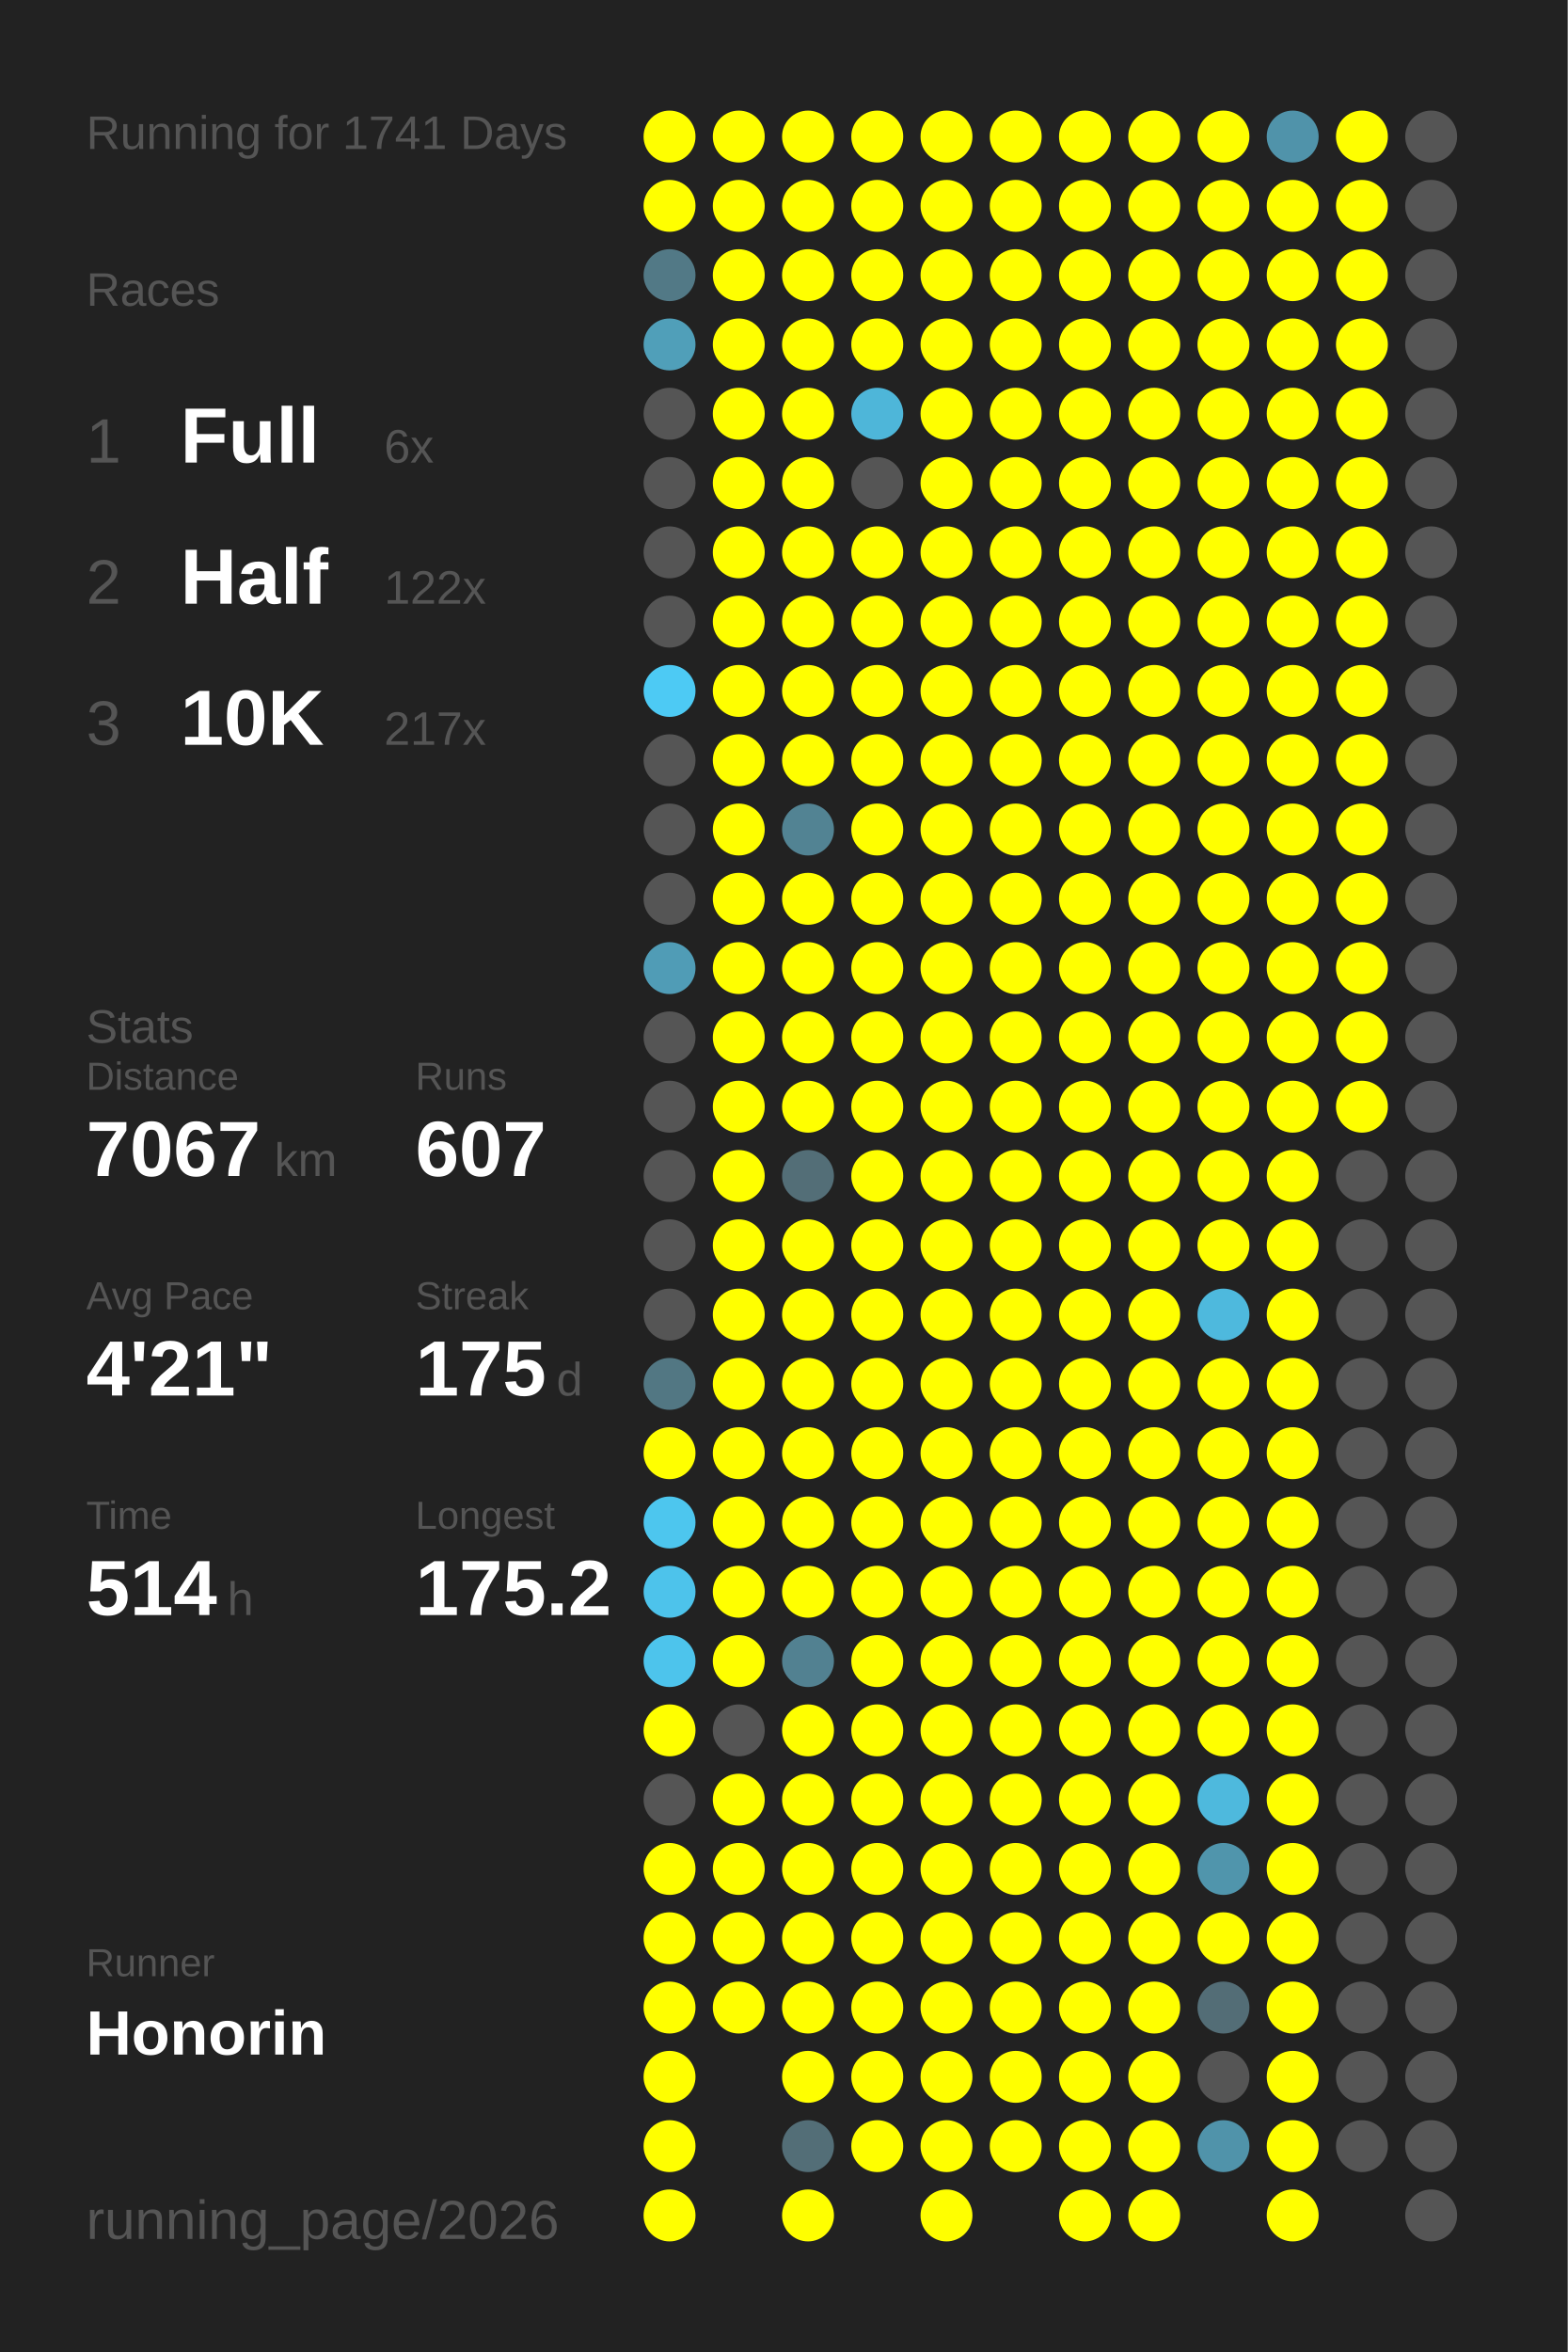
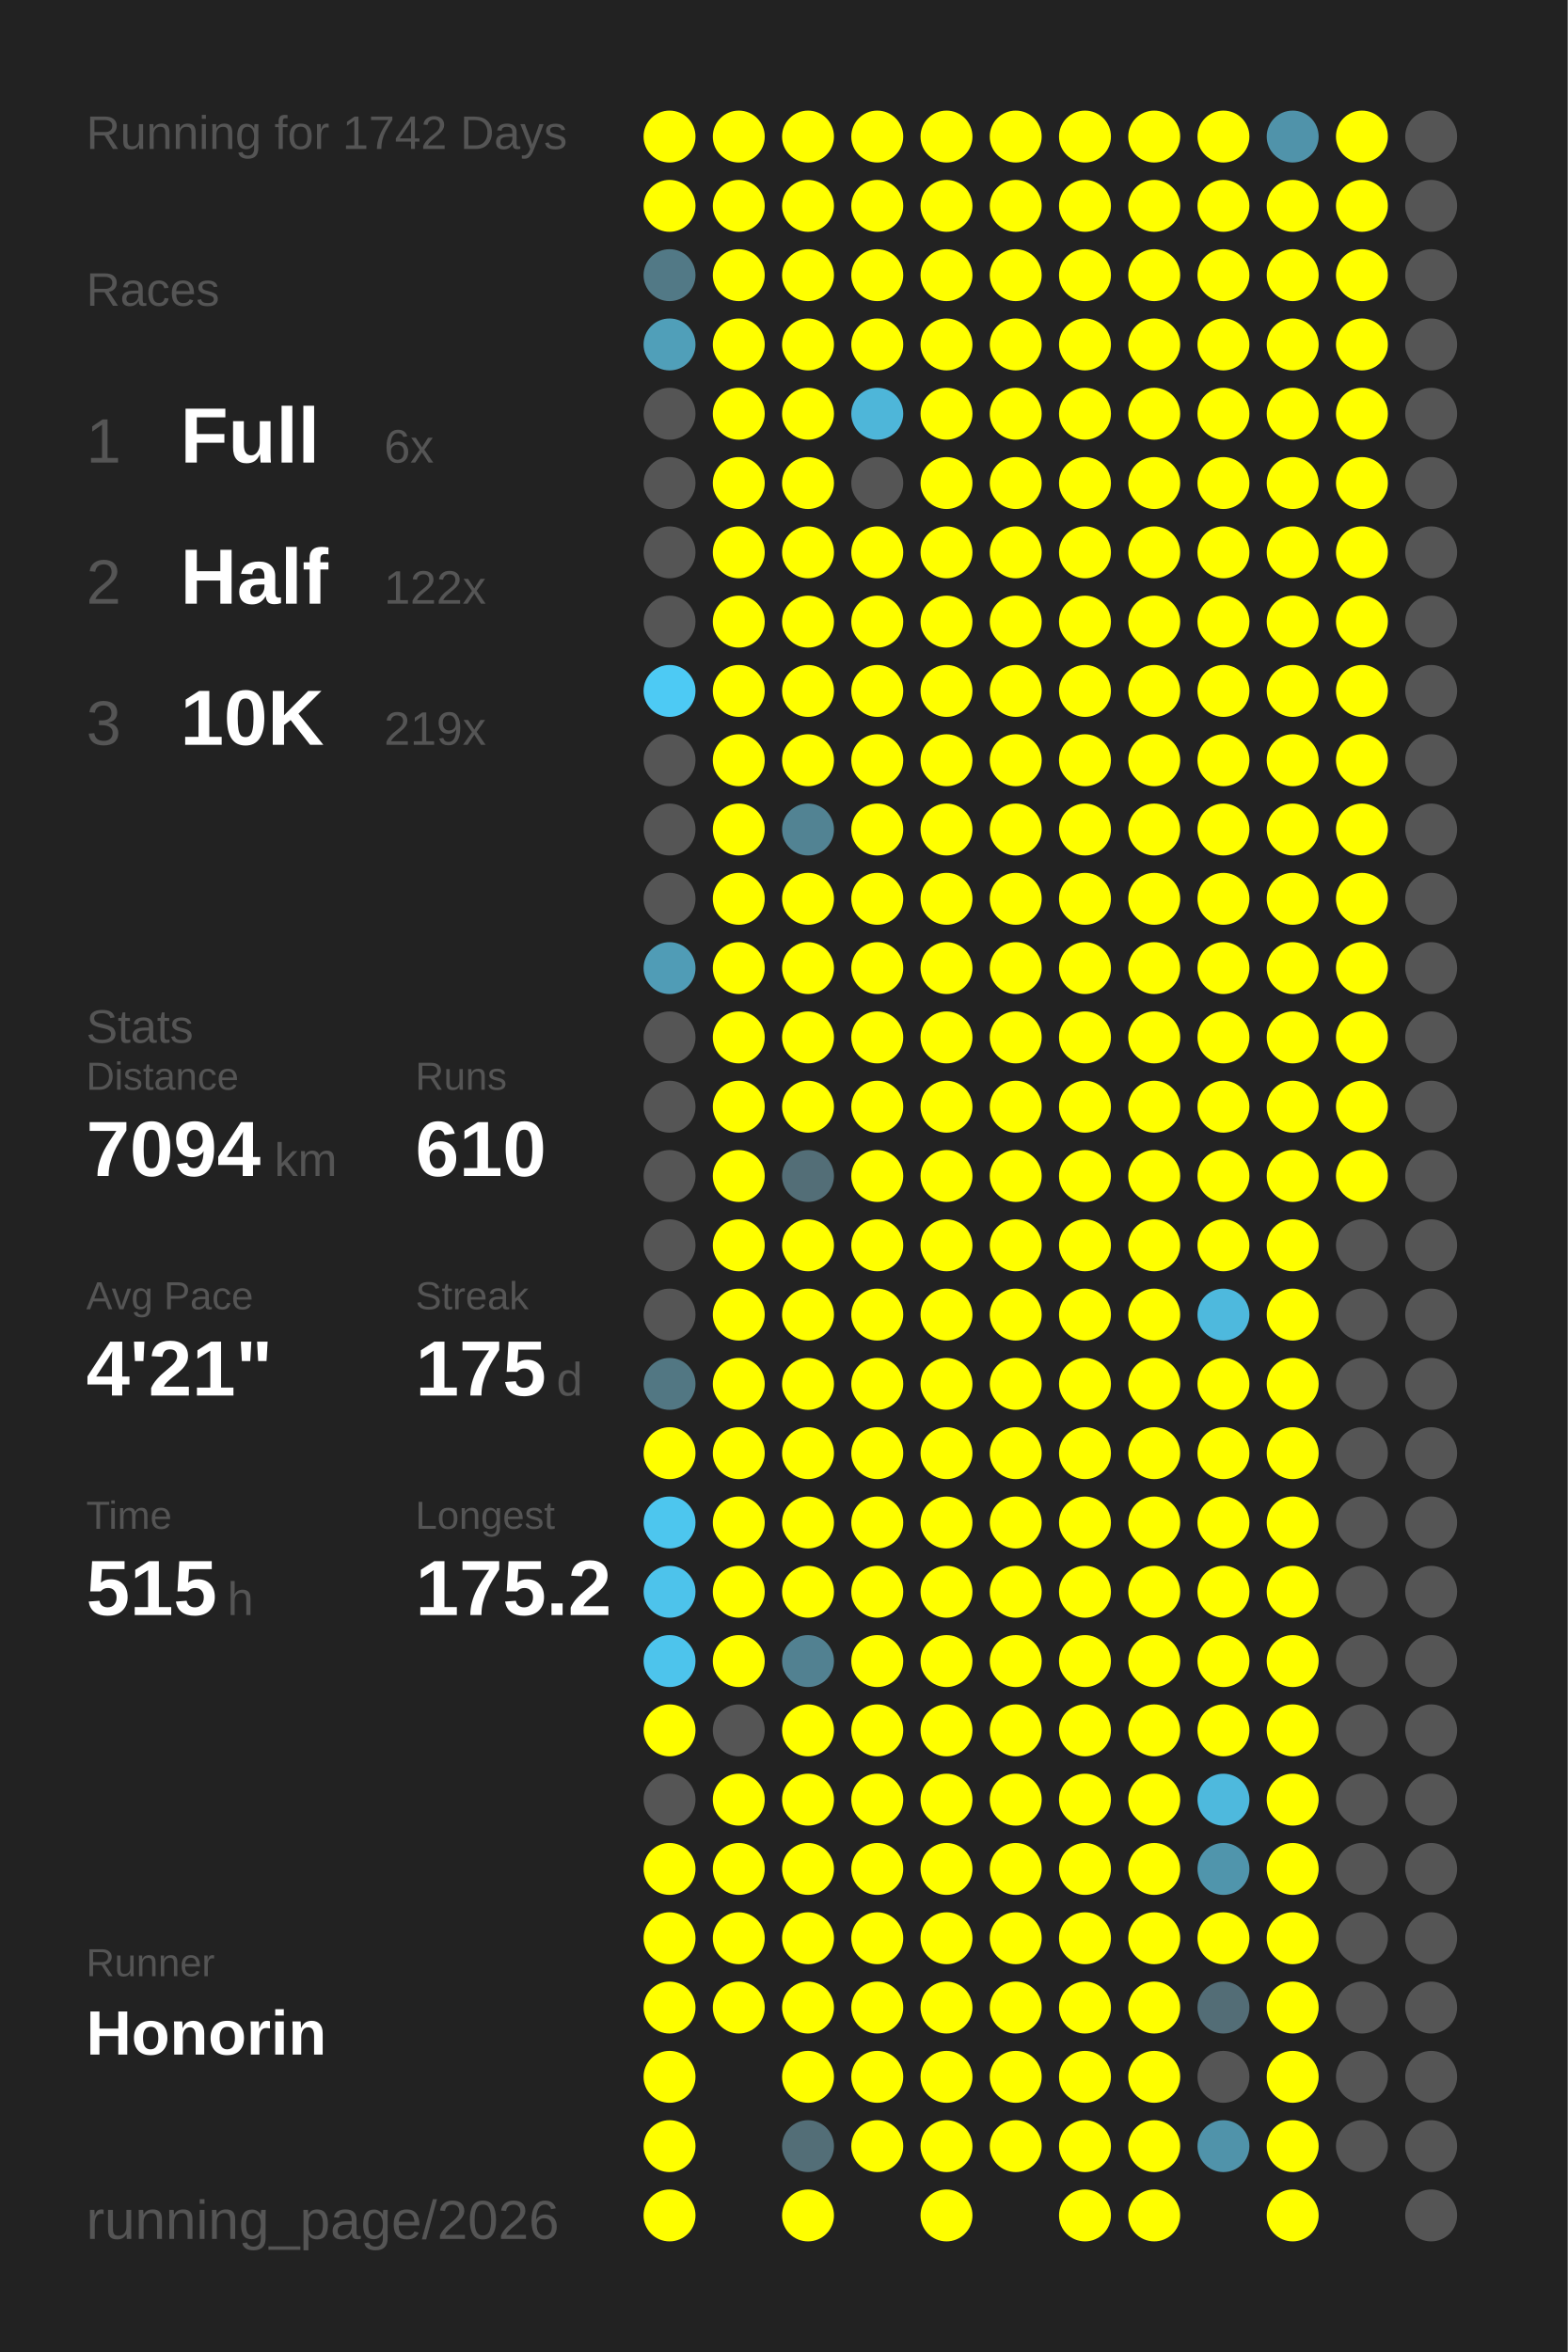
<svg xmlns="http://www.w3.org/2000/svg" baseProfile="full" height="300mm" version="1.1" viewBox="0,0,200,300" width="200mm">
  <defs />
  <rect fill="#222222" height="300" width="200" x="0" y="0" />
-   <text fill="#555555" style="font-size:6px; font-family:Arial;" x="11" y="19">Running for 1741 Days</text>
+   <text fill="#555555" style="font-size:6px; font-family:Arial;" x="11" y="19">Running for 1742 Days</text>
  <text fill="#555555" style="font-size:6px; font-family:Arial;" x="11" y="39">Races</text>
  <text fill="#555555" style="font-size:8px; font-family:Arial;" x="11" y="59">1</text>
  <text fill="#FFFFFF" style="font-size:10px; font-family:Arial; font-weight:bold;" x="23" y="59">Full</text>
  <text fill="#555555" style="font-size:6px; font-family:Arial;" x="49" y="59">6x</text>
  <text fill="#555555" style="font-size:8px; font-family:Arial;" x="11" y="77">2</text>
  <text fill="#FFFFFF" style="font-size:10px; font-family:Arial; font-weight:bold;" x="23" y="77">Half</text>
  <text fill="#555555" style="font-size:6px; font-family:Arial;" x="49" y="77">122x</text>
  <text fill="#555555" style="font-size:8px; font-family:Arial;" x="11" y="95">3</text>
  <text fill="#FFFFFF" style="font-size:10px; font-family:Arial; font-weight:bold;" x="23" y="95">10K</text>
-   <text fill="#555555" style="font-size:6px; font-family:Arial;" x="49" y="95">217x</text>
+   <text fill="#555555" style="font-size:6px; font-family:Arial;" x="49" y="95">219x</text>
  <text fill="#555555" style="font-size:6px; font-family:Arial;" x="11" y="133">Stats</text>
  <text fill="#555555" style="font-size:5px; font-family:Arial;" x="11" y="139">Distance</text>
-   <text fill="#FFFFFF" style="font-size:10px; font-family:Arial; font-weight:bold;" x="11" y="150">7067</text>
+   <text fill="#FFFFFF" style="font-size:10px; font-family:Arial; font-weight:bold;" x="11" y="150">7094</text>
  <text fill="#555555" style="font-size:6px; font-family:Arial;" x="35" y="150">km</text>
  <text fill="#555555" style="font-size:5px; font-family:Arial;" x="53" y="139">Runs</text>
-   <text fill="#FFFFFF" style="font-size:10px; font-family:Arial; font-weight:bold;" x="53" y="150">607</text>
+   <text fill="#FFFFFF" style="font-size:10px; font-family:Arial; font-weight:bold;" x="53" y="150">610</text>
  <text fill="#555555" style="font-size:5px; font-family:Arial;" x="11" y="167">Avg Pace</text>
  <text fill="#FFFFFF" style="font-size:10px; font-family:Arial; font-weight:bold;" x="11" y="178">4'21"</text>
  <text fill="#555555" style="font-size:5px; font-family:Arial;" x="53" y="167">Streak</text>
  <text fill="#FFFFFF" style="font-size:10px; font-family:Arial; font-weight:bold;" x="53" y="178">175</text>
  <text fill="#555555" style="font-size:6px; font-family:Arial;" x="71" y="178">d</text>
  <text fill="#555555" style="font-size:5px; font-family:Arial;" x="11" y="195">Time</text>
-   <text fill="#FFFFFF" style="font-size:10px; font-family:Arial; font-weight:bold;" x="11" y="206">514</text>
+   <text fill="#FFFFFF" style="font-size:10px; font-family:Arial; font-weight:bold;" x="11" y="206">515</text>
  <text fill="#555555" style="font-size:6px; font-family:Arial;" x="29" y="206">h</text>
  <text fill="#555555" style="font-size:5px; font-family:Arial;" x="53" y="195">Longest</text>
  <text fill="#FFFFFF" style="font-size:10px; font-family:Arial; font-weight:bold;" x="53" y="206">175.2</text>
  <text fill="#555555" style="font-size:5px; font-family:Arial;" x="11" y="252.065">Runner</text>
  <text fill="#FFFFFF" style="font-size:8px; font-family:Arial; font-weight:bold;" x="11" y="262.065">Honorin</text>
  <text fill="#555555" style="font-size:7px; font-family:Arial;" x="11" y="285.581">running_page/2026</text>
  <circle cx="85.417" cy="17.419" fill="#FFFF00" r="3.312" />
  <circle cx="85.417" cy="26.258" fill="#FFFF00" r="3.312" />
  <circle cx="85.417" cy="35.097" fill="#527986" r="3.312" />
  <circle cx="85.417" cy="43.935" fill="#509fb9" r="3.312" />
  <circle cx="85.417" cy="52.774" fill="#555555" r="3.312" />
  <circle cx="85.417" cy="61.613" fill="#555555" r="3.312" />
  <circle cx="85.417" cy="70.452" fill="#555555" r="3.312" />
  <circle cx="85.417" cy="79.29" fill="#555555" r="3.312" />
  <circle cx="85.417" cy="88.129" fill="#4dcaf4" r="3.312" />
  <circle cx="85.417" cy="96.968" fill="#555555" r="3.312" />
  <circle cx="85.417" cy="105.806" fill="#555555" r="3.312" />
  <circle cx="85.417" cy="114.645" fill="#555555" r="3.312" />
  <circle cx="85.417" cy="123.484" fill="#509cb6" r="3.312" />
  <circle cx="85.417" cy="132.323" fill="#555555" r="3.312" />
  <circle cx="85.417" cy="141.161" fill="#555555" r="3.312" />
  <circle cx="85.417" cy="150" fill="#555555" r="3.312" />
  <circle cx="85.417" cy="158.839" fill="#555555" r="3.312" />
  <circle cx="85.417" cy="167.677" fill="#555555" r="3.312" />
  <circle cx="85.417" cy="176.516" fill="#527783" r="3.312" />
  <circle cx="85.417" cy="185.355" fill="#FFFF00" r="3.312" />
  <circle cx="85.417" cy="194.194" fill="#4dc6ee" r="3.312" />
  <circle cx="85.417" cy="203.032" fill="#4dc3eb" r="3.312" />
  <circle cx="85.417" cy="211.871" fill="#4dc4ec" r="3.312" />
  <circle cx="85.417" cy="220.71" fill="#FFFF00" r="3.312" />
  <circle cx="85.417" cy="229.548" fill="#555555" r="3.312" />
  <circle cx="85.417" cy="238.387" fill="#FFFF00" r="3.312" />
  <circle cx="85.417" cy="247.226" fill="#FFFF00" r="3.312" />
  <circle cx="85.417" cy="256.065" fill="#FFFF00" r="3.312" />
  <circle cx="85.417" cy="264.903" fill="#FFFF00" r="3.312" />
  <circle cx="85.417" cy="273.742" fill="#FFFF00" r="3.312" />
  <circle cx="85.417" cy="282.581" fill="#FFFF00" r="3.312" />
  <circle cx="94.25" cy="17.419" fill="#FFFF00" r="3.312" />
  <circle cx="94.25" cy="26.258" fill="#FFFF00" r="3.312" />
  <circle cx="94.25" cy="35.097" fill="#FFFF00" r="3.312" />
  <circle cx="94.25" cy="43.935" fill="#FFFF00" r="3.312" />
  <circle cx="94.25" cy="52.774" fill="#FFFF00" r="3.312" />
  <circle cx="94.25" cy="61.613" fill="#FFFF00" r="3.312" />
  <circle cx="94.25" cy="70.452" fill="#FFFF00" r="3.312" />
  <circle cx="94.25" cy="79.29" fill="#FFFF00" r="3.312" />
  <circle cx="94.25" cy="88.129" fill="#FFFF00" r="3.312" />
  <circle cx="94.25" cy="96.968" fill="#FFFF00" r="3.312" />
  <circle cx="94.25" cy="105.806" fill="#FFFF00" r="3.312" />
  <circle cx="94.25" cy="114.645" fill="#FFFF00" r="3.312" />
  <circle cx="94.25" cy="123.484" fill="#FFFF00" r="3.312" />
  <circle cx="94.25" cy="132.323" fill="#FFFF00" r="3.312" />
  <circle cx="94.25" cy="141.161" fill="#FFFF00" r="3.312" />
  <circle cx="94.25" cy="150" fill="#FFFF00" r="3.312" />
  <circle cx="94.25" cy="158.839" fill="#FFFF00" r="3.312" />
  <circle cx="94.25" cy="167.677" fill="#FFFF00" r="3.312" />
  <circle cx="94.25" cy="176.516" fill="#FFFF00" r="3.312" />
  <circle cx="94.25" cy="185.355" fill="#FFFF00" r="3.312" />
  <circle cx="94.25" cy="194.194" fill="#FFFF00" r="3.312" />
  <circle cx="94.25" cy="203.032" fill="#FFFF00" r="3.312" />
  <circle cx="94.25" cy="211.871" fill="#FFFF00" r="3.312" />
  <circle cx="94.25" cy="220.71" fill="#555555" r="3.312" />
  <circle cx="94.25" cy="229.548" fill="#FFFF00" r="3.312" />
  <circle cx="94.25" cy="238.387" fill="#FFFF00" r="3.312" />
  <circle cx="94.25" cy="247.226" fill="#FFFF00" r="3.312" />
  <circle cx="94.25" cy="256.065" fill="#FFFF00" r="3.312" />
  <circle cx="103.083" cy="17.419" fill="#FFFF00" r="3.312" />
  <circle cx="103.083" cy="26.258" fill="#FFFF00" r="3.312" />
  <circle cx="103.083" cy="35.097" fill="#FFFF00" r="3.312" />
  <circle cx="103.083" cy="43.935" fill="#FFFF00" r="3.312" />
  <circle cx="103.083" cy="52.774" fill="#FFFF00" r="3.312" />
  <circle cx="103.083" cy="61.613" fill="#FFFF00" r="3.312" />
  <circle cx="103.083" cy="70.452" fill="#FFFF00" r="3.312" />
  <circle cx="103.083" cy="79.29" fill="#FFFF00" r="3.312" />
  <circle cx="103.083" cy="88.129" fill="#FFFF00" r="3.312" />
  <circle cx="103.083" cy="96.968" fill="#FFFF00" r="3.312" />
  <circle cx="103.083" cy="105.806" fill="#528393" r="3.312" />
  <circle cx="103.083" cy="114.645" fill="#FFFF00" r="3.312" />
  <circle cx="103.083" cy="123.484" fill="#FFFF00" r="3.312" />
  <circle cx="103.083" cy="132.323" fill="#FFFF00" r="3.312" />
  <circle cx="103.083" cy="141.161" fill="#FFFF00" r="3.312" />
  <circle cx="103.083" cy="150" fill="#536e77" r="3.312" />
  <circle cx="103.083" cy="158.839" fill="#FFFF00" r="3.312" />
  <circle cx="103.083" cy="167.677" fill="#FFFF00" r="3.312" />
  <circle cx="103.083" cy="176.516" fill="#FFFF00" r="3.312" />
  <circle cx="103.083" cy="185.355" fill="#FFFF00" r="3.312" />
  <circle cx="103.083" cy="194.194" fill="#FFFF00" r="3.312" />
  <circle cx="103.083" cy="203.032" fill="#FFFF00" r="3.312" />
  <circle cx="103.083" cy="211.871" fill="#528191" r="3.312" />
  <circle cx="103.083" cy="220.71" fill="#FFFF00" r="3.312" />
  <circle cx="103.083" cy="229.548" fill="#FFFF00" r="3.312" />
  <circle cx="103.083" cy="238.387" fill="#FFFF00" r="3.312" />
  <circle cx="103.083" cy="247.226" fill="#FFFF00" r="3.312" />
  <circle cx="103.083" cy="256.065" fill="#FFFF00" r="3.312" />
  <circle cx="103.083" cy="264.903" fill="#FFFF00" r="3.312" />
  <circle cx="103.083" cy="273.742" fill="#536e77" r="3.312" />
  <circle cx="103.083" cy="282.581" fill="#FFFF00" r="3.312" />
  <circle cx="111.917" cy="17.419" fill="#FFFF00" r="3.312" />
  <circle cx="111.917" cy="26.258" fill="#FFFF00" r="3.312" />
  <circle cx="111.917" cy="35.097" fill="#FFFF00" r="3.312" />
  <circle cx="111.917" cy="43.935" fill="#FFFF00" r="3.312" />
  <circle cx="111.917" cy="52.774" fill="#4eb6d9" r="3.312" />
  <circle cx="111.917" cy="61.613" fill="#555555" r="3.312" />
  <circle cx="111.917" cy="70.452" fill="#FFFF00" r="3.312" />
  <circle cx="111.917" cy="79.29" fill="#FFFF00" r="3.312" />
  <circle cx="111.917" cy="88.129" fill="#FFFF00" r="3.312" />
  <circle cx="111.917" cy="96.968" fill="#FFFF00" r="3.312" />
  <circle cx="111.917" cy="105.806" fill="#FFFF00" r="3.312" />
  <circle cx="111.917" cy="114.645" fill="#FFFF00" r="3.312" />
  <circle cx="111.917" cy="123.484" fill="#FFFF00" r="3.312" />
  <circle cx="111.917" cy="132.323" fill="#FFFF00" r="3.312" />
  <circle cx="111.917" cy="141.161" fill="#FFFF00" r="3.312" />
  <circle cx="111.917" cy="150" fill="#FFFF00" r="3.312" />
  <circle cx="111.917" cy="158.839" fill="#FFFF00" r="3.312" />
  <circle cx="111.917" cy="167.677" fill="#FFFF00" r="3.312" />
  <circle cx="111.917" cy="176.516" fill="#FFFF00" r="3.312" />
  <circle cx="111.917" cy="185.355" fill="#FFFF00" r="3.312" />
  <circle cx="111.917" cy="194.194" fill="#FFFF00" r="3.312" />
  <circle cx="111.917" cy="203.032" fill="#FFFF00" r="3.312" />
  <circle cx="111.917" cy="211.871" fill="#FFFF00" r="3.312" />
  <circle cx="111.917" cy="220.71" fill="#FFFF00" r="3.312" />
  <circle cx="111.917" cy="229.548" fill="#FFFF00" r="3.312" />
  <circle cx="111.917" cy="238.387" fill="#FFFF00" r="3.312" />
  <circle cx="111.917" cy="247.226" fill="#FFFF00" r="3.312" />
  <circle cx="111.917" cy="256.065" fill="#FFFF00" r="3.312" />
  <circle cx="111.917" cy="264.903" fill="#FFFF00" r="3.312" />
  <circle cx="111.917" cy="273.742" fill="#FFFF00" r="3.312" />
  <circle cx="120.75" cy="17.419" fill="#FFFF00" r="3.312" />
  <circle cx="120.75" cy="26.258" fill="#FFFF00" r="3.312" />
  <circle cx="120.75" cy="35.097" fill="#FFFF00" r="3.312" />
  <circle cx="120.75" cy="43.935" fill="#FFFF00" r="3.312" />
  <circle cx="120.75" cy="52.774" fill="#FFFF00" r="3.312" />
  <circle cx="120.75" cy="61.613" fill="#FFFF00" r="3.312" />
  <circle cx="120.75" cy="70.452" fill="#FFFF00" r="3.312" />
  <circle cx="120.75" cy="79.29" fill="#FFFF00" r="3.312" />
  <circle cx="120.75" cy="88.129" fill="#FFFF00" r="3.312" />
  <circle cx="120.75" cy="96.968" fill="#FFFF00" r="3.312" />
  <circle cx="120.75" cy="105.806" fill="#FFFF00" r="3.312" />
  <circle cx="120.75" cy="114.645" fill="#FFFF00" r="3.312" />
  <circle cx="120.75" cy="123.484" fill="#FFFF00" r="3.312" />
  <circle cx="120.75" cy="132.323" fill="#FFFF00" r="3.312" />
  <circle cx="120.75" cy="141.161" fill="#FFFF00" r="3.312" />
  <circle cx="120.75" cy="150" fill="#FFFF00" r="3.312" />
  <circle cx="120.75" cy="158.839" fill="#FFFF00" r="3.312" />
  <circle cx="120.75" cy="167.677" fill="#FFFF00" r="3.312" />
  <circle cx="120.75" cy="176.516" fill="#FFFF00" r="3.312" />
  <circle cx="120.75" cy="185.355" fill="#FFFF00" r="3.312" />
  <circle cx="120.75" cy="194.194" fill="#FFFF00" r="3.312" />
  <circle cx="120.75" cy="203.032" fill="#FFFF00" r="3.312" />
  <circle cx="120.75" cy="211.871" fill="#FFFF00" r="3.312" />
  <circle cx="120.75" cy="220.71" fill="#FFFF00" r="3.312" />
  <circle cx="120.75" cy="229.548" fill="#FFFF00" r="3.312" />
  <circle cx="120.75" cy="238.387" fill="#FFFF00" r="3.312" />
  <circle cx="120.75" cy="247.226" fill="#FFFF00" r="3.312" />
  <circle cx="120.75" cy="256.065" fill="#FFFF00" r="3.312" />
  <circle cx="120.75" cy="264.903" fill="#FFFF00" r="3.312" />
  <circle cx="120.75" cy="273.742" fill="#FFFF00" r="3.312" />
  <circle cx="120.75" cy="282.581" fill="#FFFF00" r="3.312" />
  <circle cx="129.583" cy="17.419" fill="#FFFF00" r="3.312" />
  <circle cx="129.583" cy="26.258" fill="#FFFF00" r="3.312" />
  <circle cx="129.583" cy="35.097" fill="#FFFF00" r="3.312" />
  <circle cx="129.583" cy="43.935" fill="#FFFF00" r="3.312" />
  <circle cx="129.583" cy="52.774" fill="#FFFF00" r="3.312" />
  <circle cx="129.583" cy="61.613" fill="#FFFF00" r="3.312" />
  <circle cx="129.583" cy="70.452" fill="#FFFF00" r="3.312" />
  <circle cx="129.583" cy="79.29" fill="#FFFF00" r="3.312" />
  <circle cx="129.583" cy="88.129" fill="#FFFF00" r="3.312" />
  <circle cx="129.583" cy="96.968" fill="#FFFF00" r="3.312" />
  <circle cx="129.583" cy="105.806" fill="#FFFF00" r="3.312" />
  <circle cx="129.583" cy="114.645" fill="#FFFF00" r="3.312" />
  <circle cx="129.583" cy="123.484" fill="#FFFF00" r="3.312" />
  <circle cx="129.583" cy="132.323" fill="#FFFF00" r="3.312" />
  <circle cx="129.583" cy="141.161" fill="#FFFF00" r="3.312" />
  <circle cx="129.583" cy="150" fill="#FFFF00" r="3.312" />
  <circle cx="129.583" cy="158.839" fill="#FFFF00" r="3.312" />
  <circle cx="129.583" cy="167.677" fill="#FFFF00" r="3.312" />
  <circle cx="129.583" cy="176.516" fill="#FFFF00" r="3.312" />
  <circle cx="129.583" cy="185.355" fill="#FFFF00" r="3.312" />
  <circle cx="129.583" cy="194.194" fill="#FFFF00" r="3.312" />
  <circle cx="129.583" cy="203.032" fill="#FFFF00" r="3.312" />
  <circle cx="129.583" cy="211.871" fill="#FFFF00" r="3.312" />
  <circle cx="129.583" cy="220.71" fill="#FFFF00" r="3.312" />
  <circle cx="129.583" cy="229.548" fill="#FFFF00" r="3.312" />
  <circle cx="129.583" cy="238.387" fill="#FFFF00" r="3.312" />
  <circle cx="129.583" cy="247.226" fill="#FFFF00" r="3.312" />
  <circle cx="129.583" cy="256.065" fill="#FFFF00" r="3.312" />
  <circle cx="129.583" cy="264.903" fill="#FFFF00" r="3.312" />
  <circle cx="129.583" cy="273.742" fill="#FFFF00" r="3.312" />
  <circle cx="138.417" cy="17.419" fill="#FFFF00" r="3.312" />
  <circle cx="138.417" cy="26.258" fill="#FFFF00" r="3.312" />
  <circle cx="138.417" cy="35.097" fill="#FFFF00" r="3.312" />
  <circle cx="138.417" cy="43.935" fill="#FFFF00" r="3.312" />
  <circle cx="138.417" cy="52.774" fill="#FFFF00" r="3.312" />
  <circle cx="138.417" cy="61.613" fill="#FFFF00" r="3.312" />
  <circle cx="138.417" cy="70.452" fill="#FFFF00" r="3.312" />
  <circle cx="138.417" cy="79.29" fill="#FFFF00" r="3.312" />
  <circle cx="138.417" cy="88.129" fill="#FFFF00" r="3.312" />
  <circle cx="138.417" cy="96.968" fill="#FFFF00" r="3.312" />
  <circle cx="138.417" cy="105.806" fill="#FFFF00" r="3.312" />
  <circle cx="138.417" cy="114.645" fill="#FFFF00" r="3.312" />
  <circle cx="138.417" cy="123.484" fill="#FFFF00" r="3.312" />
  <circle cx="138.417" cy="132.323" fill="#FFFF00" r="3.312" />
  <circle cx="138.417" cy="141.161" fill="#FFFF00" r="3.312" />
  <circle cx="138.417" cy="150" fill="#FFFF00" r="3.312" />
  <circle cx="138.417" cy="158.839" fill="#FFFF00" r="3.312" />
  <circle cx="138.417" cy="167.677" fill="#FFFF00" r="3.312" />
  <circle cx="138.417" cy="176.516" fill="#FFFF00" r="3.312" />
  <circle cx="138.417" cy="185.355" fill="#FFFF00" r="3.312" />
  <circle cx="138.417" cy="194.194" fill="#FFFF00" r="3.312" />
  <circle cx="138.417" cy="203.032" fill="#FFFF00" r="3.312" />
  <circle cx="138.417" cy="211.871" fill="#FFFF00" r="3.312" />
  <circle cx="138.417" cy="220.71" fill="#FFFF00" r="3.312" />
  <circle cx="138.417" cy="229.548" fill="#FFFF00" r="3.312" />
  <circle cx="138.417" cy="238.387" fill="#FFFF00" r="3.312" />
  <circle cx="138.417" cy="247.226" fill="#FFFF00" r="3.312" />
  <circle cx="138.417" cy="256.065" fill="#FFFF00" r="3.312" />
  <circle cx="138.417" cy="264.903" fill="#FFFF00" r="3.312" />
  <circle cx="138.417" cy="273.742" fill="#FFFF00" r="3.312" />
  <circle cx="138.417" cy="282.581" fill="#FFFF00" r="3.312" />
  <circle cx="147.25" cy="17.419" fill="#FFFF00" r="3.312" />
  <circle cx="147.25" cy="26.258" fill="#FFFF00" r="3.312" />
  <circle cx="147.25" cy="35.097" fill="#FFFF00" r="3.312" />
  <circle cx="147.25" cy="43.935" fill="#FFFF00" r="3.312" />
  <circle cx="147.25" cy="52.774" fill="#FFFF00" r="3.312" />
  <circle cx="147.25" cy="61.613" fill="#FFFF00" r="3.312" />
  <circle cx="147.25" cy="70.452" fill="#FFFF00" r="3.312" />
  <circle cx="147.25" cy="79.29" fill="#FFFF00" r="3.312" />
  <circle cx="147.25" cy="88.129" fill="#FFFF00" r="3.312" />
  <circle cx="147.25" cy="96.968" fill="#FFFF00" r="3.312" />
  <circle cx="147.25" cy="105.806" fill="#FFFF00" r="3.312" />
  <circle cx="147.25" cy="114.645" fill="#FFFF00" r="3.312" />
  <circle cx="147.25" cy="123.484" fill="#FFFF00" r="3.312" />
  <circle cx="147.25" cy="132.323" fill="#FFFF00" r="3.312" />
  <circle cx="147.25" cy="141.161" fill="#FFFF00" r="3.312" />
  <circle cx="147.25" cy="150" fill="#FFFF00" r="3.312" />
  <circle cx="147.25" cy="158.839" fill="#FFFF00" r="3.312" />
  <circle cx="147.25" cy="167.677" fill="#FFFF00" r="3.312" />
  <circle cx="147.25" cy="176.516" fill="#FFFF00" r="3.312" />
  <circle cx="147.25" cy="185.355" fill="#FFFF00" r="3.312" />
  <circle cx="147.25" cy="194.194" fill="#FFFF00" r="3.312" />
  <circle cx="147.25" cy="203.032" fill="#FFFF00" r="3.312" />
  <circle cx="147.25" cy="211.871" fill="#FFFF00" r="3.312" />
  <circle cx="147.25" cy="220.71" fill="#FFFF00" r="3.312" />
  <circle cx="147.25" cy="229.548" fill="#FFFF00" r="3.312" />
  <circle cx="147.25" cy="238.387" fill="#FFFF00" r="3.312" />
  <circle cx="147.25" cy="247.226" fill="#FFFF00" r="3.312" />
  <circle cx="147.25" cy="256.065" fill="#FFFF00" r="3.312" />
  <circle cx="147.25" cy="264.903" fill="#FFFF00" r="3.312" />
  <circle cx="147.25" cy="273.742" fill="#FFFF00" r="3.312" />
  <circle cx="147.25" cy="282.581" fill="#FFFF00" r="3.312" />
  <circle cx="156.083" cy="17.419" fill="#FFFF00" r="3.312" />
  <circle cx="156.083" cy="26.258" fill="#FFFF00" r="3.312" />
  <circle cx="156.083" cy="35.097" fill="#FFFF00" r="3.312" />
  <circle cx="156.083" cy="43.935" fill="#FFFF00" r="3.312" />
  <circle cx="156.083" cy="52.774" fill="#FFFF00" r="3.312" />
  <circle cx="156.083" cy="61.613" fill="#FFFF00" r="3.312" />
  <circle cx="156.083" cy="70.452" fill="#FFFF00" r="3.312" />
  <circle cx="156.083" cy="79.29" fill="#FFFF00" r="3.312" />
  <circle cx="156.083" cy="88.129" fill="#FFFF00" r="3.312" />
  <circle cx="156.083" cy="96.968" fill="#FFFF00" r="3.312" />
  <circle cx="156.083" cy="105.806" fill="#FFFF00" r="3.312" />
  <circle cx="156.083" cy="114.645" fill="#FFFF00" r="3.312" />
  <circle cx="156.083" cy="123.484" fill="#FFFF00" r="3.312" />
  <circle cx="156.083" cy="132.323" fill="#FFFF00" r="3.312" />
  <circle cx="156.083" cy="141.161" fill="#FFFF00" r="3.312" />
  <circle cx="156.083" cy="150" fill="#FFFF00" r="3.312" />
  <circle cx="156.083" cy="158.839" fill="#FFFF00" r="3.312" />
  <circle cx="156.083" cy="167.677" fill="#4eb9dd" r="3.312" />
  <circle cx="156.083" cy="176.516" fill="#FFFF00" r="3.312" />
  <circle cx="156.083" cy="185.355" fill="#FFFF00" r="3.312" />
  <circle cx="156.083" cy="194.194" fill="#FFFF00" r="3.312" />
  <circle cx="156.083" cy="203.032" fill="#FFFF00" r="3.312" />
  <circle cx="156.083" cy="211.871" fill="#FFFF00" r="3.312" />
  <circle cx="156.083" cy="220.71" fill="#FFFF00" r="3.312" />
  <circle cx="156.083" cy="229.548" fill="#4eb9dd" r="3.312" />
  <circle cx="156.083" cy="238.387" fill="#5095ac" r="3.312" />
  <circle cx="156.083" cy="247.226" fill="#FFFF00" r="3.312" />
  <circle cx="156.083" cy="256.065" fill="#536d76" r="3.312" />
  <circle cx="156.083" cy="264.903" fill="#555555" r="3.312" />
  <circle cx="156.083" cy="273.742" fill="#5093aa" r="3.312" />
  <circle cx="164.917" cy="17.419" fill="#5093aa" r="3.312" />
  <circle cx="164.917" cy="26.258" fill="#FFFF00" r="3.312" />
  <circle cx="164.917" cy="35.097" fill="#FFFF00" r="3.312" />
  <circle cx="164.917" cy="43.935" fill="#FFFF00" r="3.312" />
  <circle cx="164.917" cy="52.774" fill="#FFFF00" r="3.312" />
  <circle cx="164.917" cy="61.613" fill="#FFFF00" r="3.312" />
  <circle cx="164.917" cy="70.452" fill="#FFFF00" r="3.312" />
  <circle cx="164.917" cy="79.29" fill="#FFFF00" r="3.312" />
  <circle cx="164.917" cy="88.129" fill="#FFFF00" r="3.312" />
  <circle cx="164.917" cy="96.968" fill="#FFFF00" r="3.312" />
  <circle cx="164.917" cy="105.806" fill="#FFFF00" r="3.312" />
  <circle cx="164.917" cy="114.645" fill="#FFFF00" r="3.312" />
  <circle cx="164.917" cy="123.484" fill="#FFFF00" r="3.312" />
  <circle cx="164.917" cy="132.323" fill="#FFFF00" r="3.312" />
  <circle cx="164.917" cy="141.161" fill="#FFFF00" r="3.312" />
  <circle cx="164.917" cy="150" fill="#FFFF00" r="3.312" />
  <circle cx="164.917" cy="158.839" fill="#FFFF00" r="3.312" />
  <circle cx="164.917" cy="167.677" fill="#FFFF00" r="3.312" />
  <circle cx="164.917" cy="176.516" fill="#FFFF00" r="3.312" />
  <circle cx="164.917" cy="185.355" fill="#FFFF00" r="3.312" />
  <circle cx="164.917" cy="194.194" fill="#FFFF00" r="3.312" />
  <circle cx="164.917" cy="203.032" fill="#FFFF00" r="3.312" />
  <circle cx="164.917" cy="211.871" fill="#FFFF00" r="3.312" />
  <circle cx="164.917" cy="220.71" fill="#FFFF00" r="3.312" />
  <circle cx="164.917" cy="229.548" fill="#FFFF00" r="3.312" />
  <circle cx="164.917" cy="238.387" fill="#FFFF00" r="3.312" />
  <circle cx="164.917" cy="247.226" fill="#FFFF00" r="3.312" />
  <circle cx="164.917" cy="256.065" fill="#FFFF00" r="3.312" />
  <circle cx="164.917" cy="264.903" fill="#FFFF00" r="3.312" />
  <circle cx="164.917" cy="273.742" fill="#FFFF00" r="3.312" />
  <circle cx="164.917" cy="282.581" fill="#FFFF00" r="3.312" />
  <circle cx="173.75" cy="17.419" fill="#FFFF00" r="3.312" />
  <circle cx="173.75" cy="26.258" fill="#FFFF00" r="3.312" />
  <circle cx="173.75" cy="35.097" fill="#FFFF00" r="3.312" />
  <circle cx="173.75" cy="43.935" fill="#FFFF00" r="3.312" />
  <circle cx="173.75" cy="52.774" fill="#FFFF00" r="3.312" />
  <circle cx="173.75" cy="61.613" fill="#FFFF00" r="3.312" />
  <circle cx="173.75" cy="70.452" fill="#FFFF00" r="3.312" />
  <circle cx="173.75" cy="79.29" fill="#FFFF00" r="3.312" />
  <circle cx="173.75" cy="88.129" fill="#FFFF00" r="3.312" />
  <circle cx="173.75" cy="96.968" fill="#FFFF00" r="3.312" />
  <circle cx="173.75" cy="105.806" fill="#FFFF00" r="3.312" />
  <circle cx="173.75" cy="114.645" fill="#FFFF00" r="3.312" />
  <circle cx="173.75" cy="123.484" fill="#FFFF00" r="3.312" />
  <circle cx="173.75" cy="132.323" fill="#FFFF00" r="3.312" />
  <circle cx="173.75" cy="141.161" fill="#FFFF00" r="3.312" />
-   <circle cx="173.75" cy="150" fill="#555555" r="3.312" />
+   <circle cx="173.75" cy="150" fill="#FFFF00" r="3.312" />
  <circle cx="173.75" cy="158.839" fill="#555555" r="3.312" />
  <circle cx="173.75" cy="167.677" fill="#555555" r="3.312" />
  <circle cx="173.75" cy="176.516" fill="#555555" r="3.312" />
  <circle cx="173.75" cy="185.355" fill="#555555" r="3.312" />
  <circle cx="173.75" cy="194.194" fill="#555555" r="3.312" />
  <circle cx="173.75" cy="203.032" fill="#555555" r="3.312" />
  <circle cx="173.75" cy="211.871" fill="#555555" r="3.312" />
  <circle cx="173.75" cy="220.71" fill="#555555" r="3.312" />
  <circle cx="173.75" cy="229.548" fill="#555555" r="3.312" />
  <circle cx="173.75" cy="238.387" fill="#555555" r="3.312" />
  <circle cx="173.75" cy="247.226" fill="#555555" r="3.312" />
  <circle cx="173.75" cy="256.065" fill="#555555" r="3.312" />
  <circle cx="173.75" cy="264.903" fill="#555555" r="3.312" />
  <circle cx="173.75" cy="273.742" fill="#555555" r="3.312" />
  <circle cx="182.583" cy="17.419" fill="#555555" r="3.312" />
  <circle cx="182.583" cy="26.258" fill="#555555" r="3.312" />
  <circle cx="182.583" cy="35.097" fill="#555555" r="3.312" />
  <circle cx="182.583" cy="43.935" fill="#555555" r="3.312" />
  <circle cx="182.583" cy="52.774" fill="#555555" r="3.312" />
  <circle cx="182.583" cy="61.613" fill="#555555" r="3.312" />
  <circle cx="182.583" cy="70.452" fill="#555555" r="3.312" />
  <circle cx="182.583" cy="79.29" fill="#555555" r="3.312" />
  <circle cx="182.583" cy="88.129" fill="#555555" r="3.312" />
  <circle cx="182.583" cy="96.968" fill="#555555" r="3.312" />
  <circle cx="182.583" cy="105.806" fill="#555555" r="3.312" />
  <circle cx="182.583" cy="114.645" fill="#555555" r="3.312" />
  <circle cx="182.583" cy="123.484" fill="#555555" r="3.312" />
  <circle cx="182.583" cy="132.323" fill="#555555" r="3.312" />
  <circle cx="182.583" cy="141.161" fill="#555555" r="3.312" />
  <circle cx="182.583" cy="150" fill="#555555" r="3.312" />
  <circle cx="182.583" cy="158.839" fill="#555555" r="3.312" />
  <circle cx="182.583" cy="167.677" fill="#555555" r="3.312" />
  <circle cx="182.583" cy="176.516" fill="#555555" r="3.312" />
  <circle cx="182.583" cy="185.355" fill="#555555" r="3.312" />
  <circle cx="182.583" cy="194.194" fill="#555555" r="3.312" />
  <circle cx="182.583" cy="203.032" fill="#555555" r="3.312" />
  <circle cx="182.583" cy="211.871" fill="#555555" r="3.312" />
  <circle cx="182.583" cy="220.71" fill="#555555" r="3.312" />
  <circle cx="182.583" cy="229.548" fill="#555555" r="3.312" />
  <circle cx="182.583" cy="238.387" fill="#555555" r="3.312" />
  <circle cx="182.583" cy="247.226" fill="#555555" r="3.312" />
  <circle cx="182.583" cy="256.065" fill="#555555" r="3.312" />
  <circle cx="182.583" cy="264.903" fill="#555555" r="3.312" />
  <circle cx="182.583" cy="273.742" fill="#555555" r="3.312" />
  <circle cx="182.583" cy="282.581" fill="#555555" r="3.312" />
</svg>
